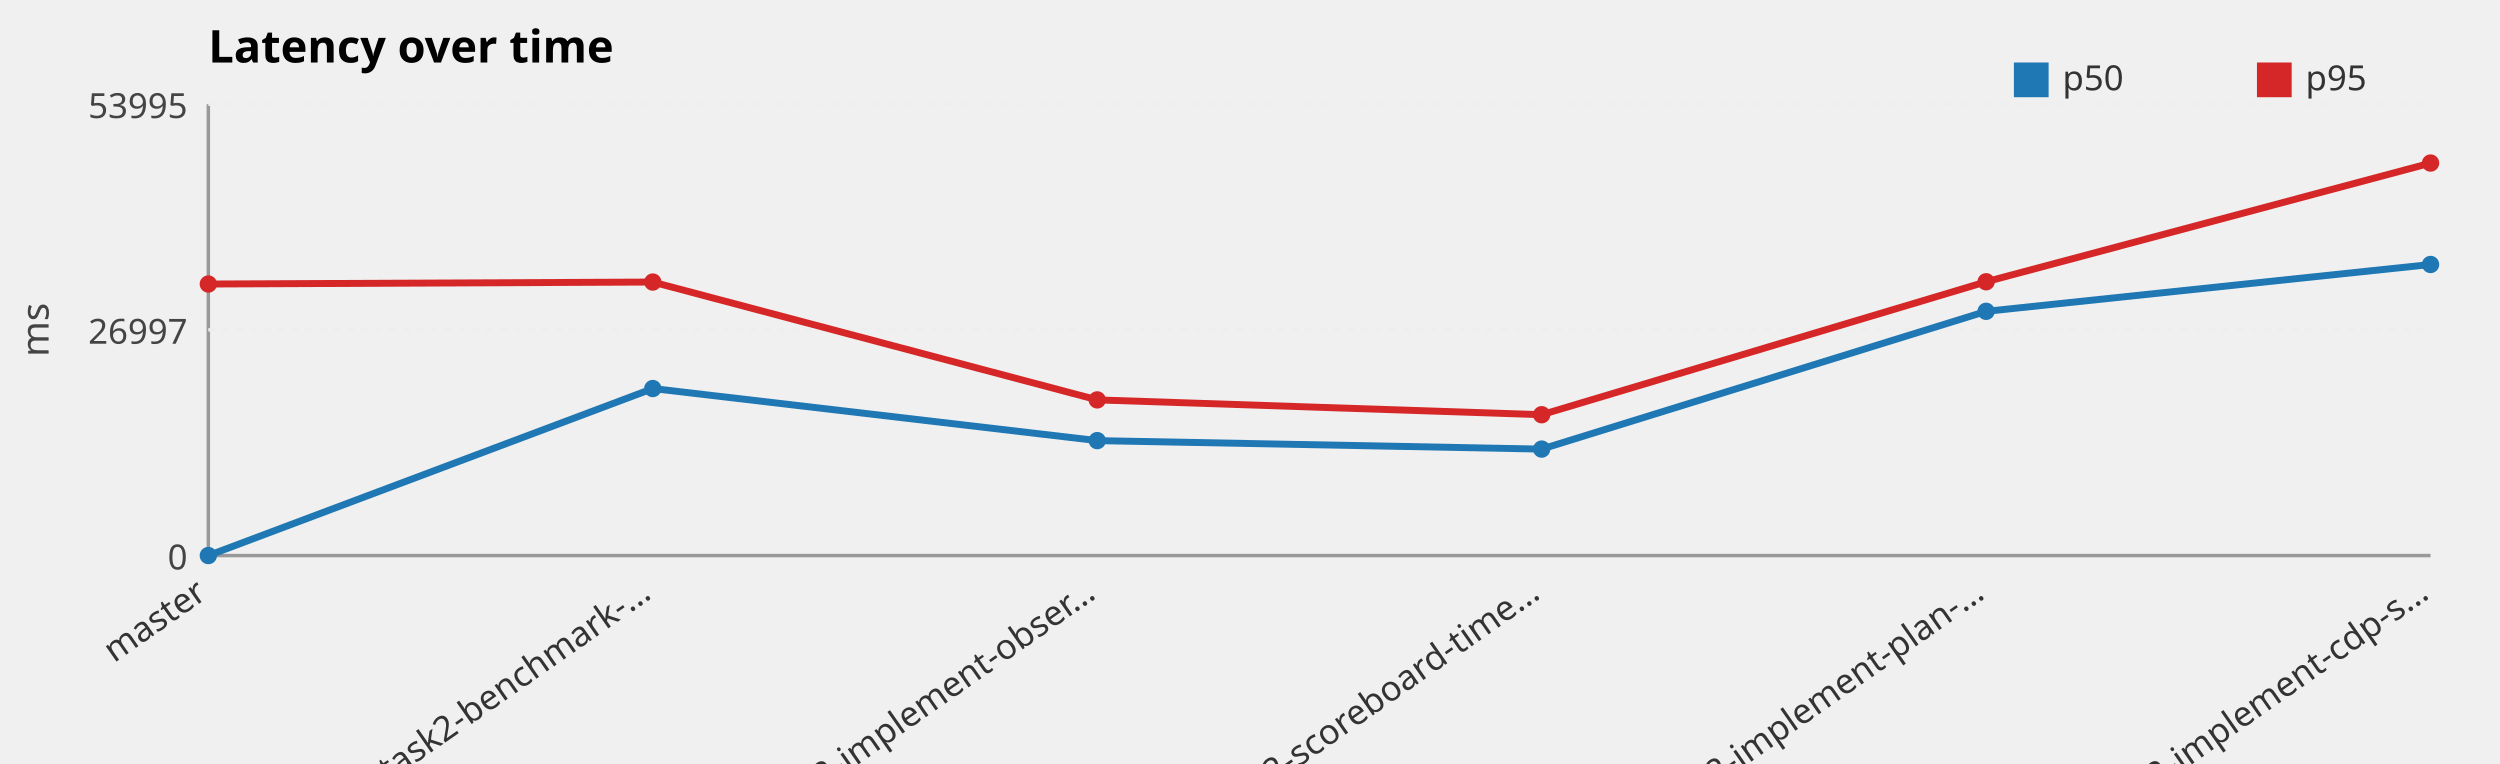
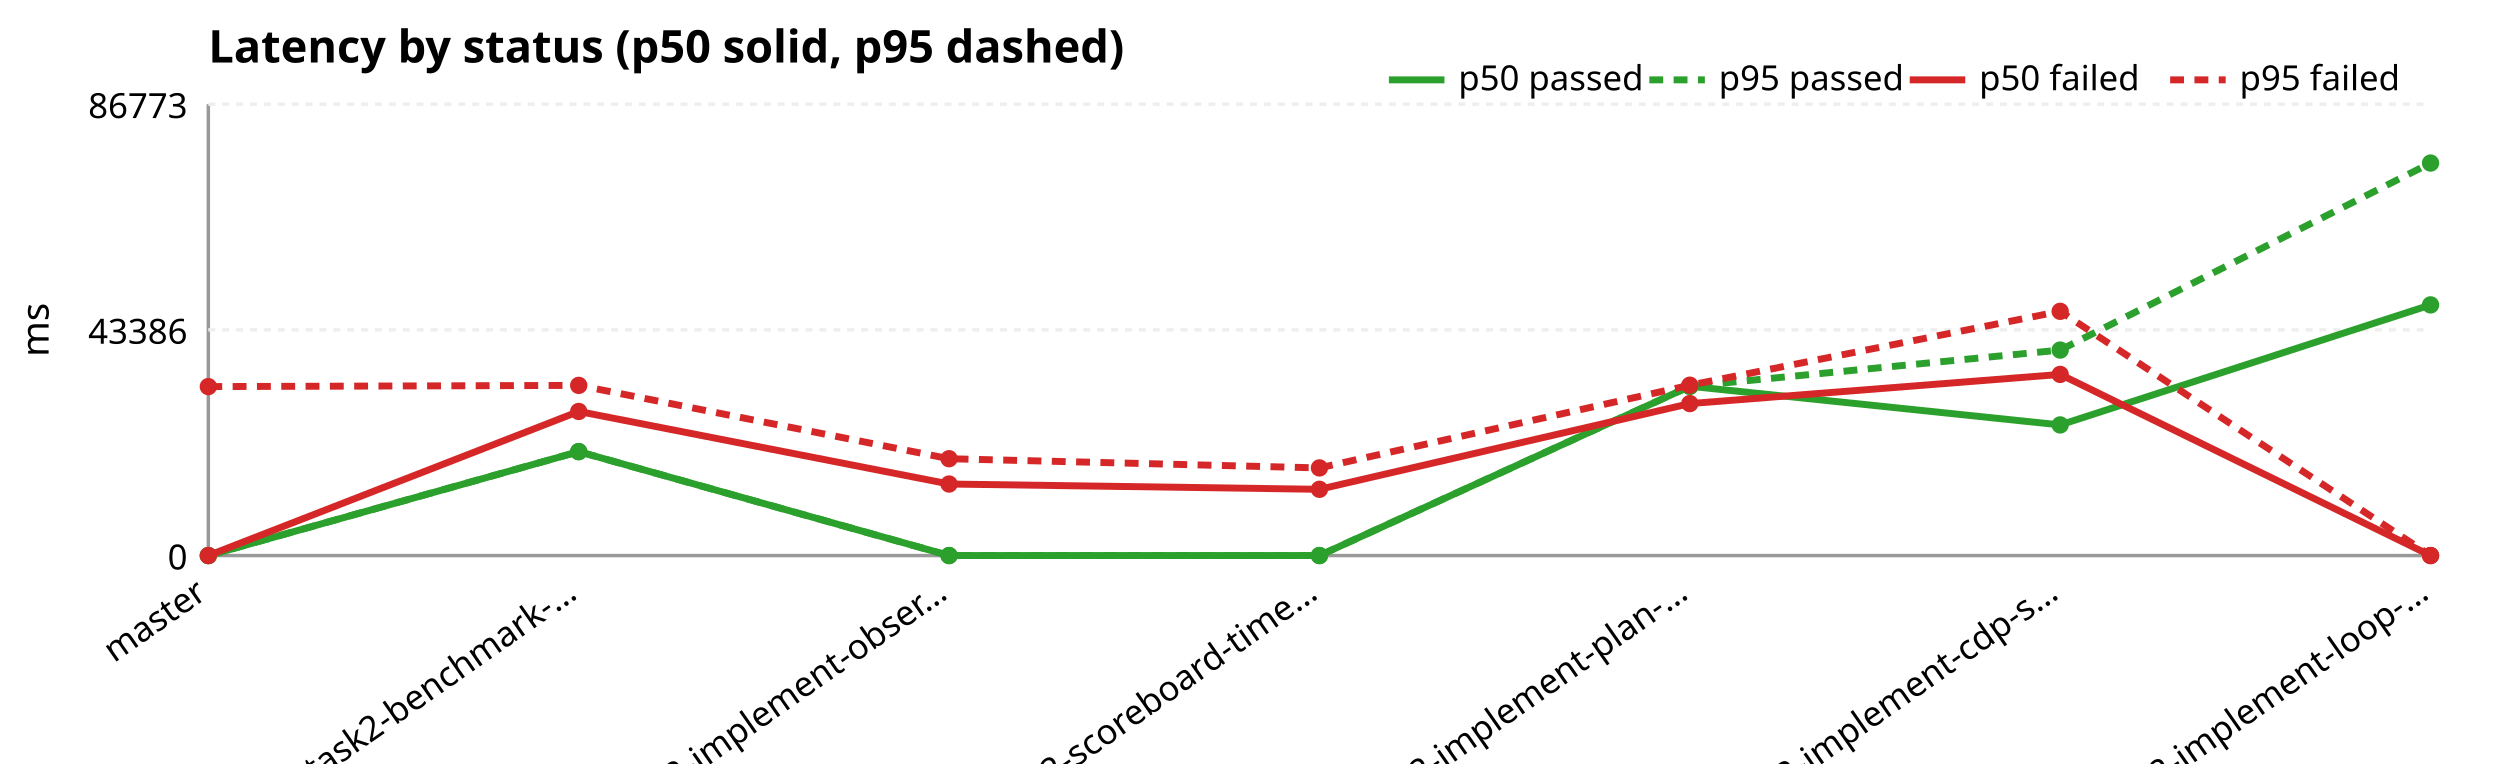
<svg xmlns="http://www.w3.org/2000/svg" viewBox="0 0 720 220" width="720" height="220" font-family="sans-serif">
-   <text x="60" y="18" font-size="13" font-weight="600">Latency over time</text>
+   <rect width="100%" height="100%" fill="#fff" />
+   <text x="60" y="18" font-size="13" font-weight="600">Latency by status (p50 solid, p95 dashed)</text>
  <line x1="60" y1="30" x2="60" y2="160" stroke="#999" />
  <line x1="60" y1="160" x2="700" y2="160" stroke="#999" />
-   <text x="54" y="164.0" font-size="10" text-anchor="end" fill="#444">0</text>
-   <text x="54" y="99.0" font-size="10" text-anchor="end" fill="#444">26997</text>
+   <text x="54" y="164.0" font-size="10" text-anchor="end" fill="#000">0</text>
+   <text x="54" y="99.0" font-size="10" text-anchor="end" fill="#000">43386</text>
  <line x1="60" y1="95.0" x2="700" y2="95.0" stroke="#eee" stroke-dasharray="2,2" />
-   <text x="54" y="34.0" font-size="10" text-anchor="end" fill="#444">53995</text>
+   <text x="54" y="34.0" font-size="10" text-anchor="end" fill="#000">86773</text>
  <line x1="60" y1="30.0" x2="700" y2="30.0" stroke="#eee" stroke-dasharray="2,2" />
-   <text x="14" y="95.0" font-size="11" fill="#444" transform="rotate(-90 14 95.0)" text-anchor="middle">ms</text>
-   <polyline points="60.00,160.00 188.00,111.90 316.00,126.90 444.00,129.34 572.00,89.66 700.00,76.17" fill="none" stroke="#1f77b4" stroke-width="2" />
-   <circle cx="60.00" cy="160.00" r="2.5" fill="#1f77b4" />
-   <circle cx="188.00" cy="111.90" r="2.5" fill="#1f77b4" />
-   <circle cx="316.00" cy="126.90" r="2.5" fill="#1f77b4" />
-   <circle cx="444.00" cy="129.34" r="2.5" fill="#1f77b4" />
-   <circle cx="572.00" cy="89.66" r="2.5" fill="#1f77b4" />
-   <circle cx="700.00" cy="76.17" r="2.5" fill="#1f77b4" />
-   <polyline points="60.00,81.80 188.00,81.23 316.00,115.17 444.00,119.44 572.00,81.15 700.00,46.96" fill="none" stroke="#d62728" stroke-width="2" />
-   <circle cx="60.00" cy="81.80" r="2.5" fill="#d62728" />
-   <circle cx="188.00" cy="81.23" r="2.5" fill="#d62728" />
-   <circle cx="316.00" cy="115.17" r="2.5" fill="#d62728" />
-   <circle cx="444.00" cy="119.44" r="2.5" fill="#d62728" />
-   <circle cx="572.00" cy="81.15" r="2.5" fill="#d62728" />
-   <circle cx="700.00" cy="46.96" r="2.5" fill="#d62728" />
-   <rect x="580" y="18" width="10" height="10" fill="#1f77b4" />
-   <text x="594" y="26" font-size="10" fill="#333">p50</text>
-   <rect x="650" y="18" width="10" height="10" fill="#d62728" />
-   <text x="664" y="26" font-size="10" fill="#333">p95</text>
-   <text x="60.00" y="172" font-size="10" fill="#333" text-anchor="end" transform="rotate(-35 60.00 172)">master</text>
-   <text x="188.00" y="172" font-size="10" fill="#333" text-anchor="end" transform="rotate(-35 188.00 172)">feat-task2-benchmark-…</text>
-   <text x="316.00" y="172" font-size="10" fill="#333" text-anchor="end" transform="rotate(-35 316.00 172)">task2-implement-obser…</text>
-   <text x="444.00" y="172" font-size="10" fill="#333" text-anchor="end" transform="rotate(-35 444.00 172)">task2-scoreboard-time…</text>
-   <text x="572.00" y="172" font-size="10" fill="#333" text-anchor="end" transform="rotate(-35 572.00 172)">task2-implement-plan-…</text>
-   <text x="700.00" y="172" font-size="10" fill="#333" text-anchor="end" transform="rotate(-35 700.00 172)">task2-implement-cdp-s…</text>
+   <text x="14" y="95.0" font-size="11" fill="#000" transform="rotate(-90 14 95.0)" text-anchor="middle">ms</text>
+   <polyline points="60.00,160.00 166.67,130.07 273.33,160.00 380.00,160.00 486.67,111.25 593.33,122.38 700.00,87.81" fill="none" stroke="#2ca02c" stroke-width="2" />
+   <circle cx="60.00" cy="160.00" r="2.5" fill="#2ca02c" />
+   <circle cx="166.67" cy="130.07" r="2.5" fill="#2ca02c" />
+   <circle cx="273.33" cy="160.00" r="2.5" fill="#2ca02c" />
+   <circle cx="380.00" cy="160.00" r="2.5" fill="#2ca02c" />
+   <circle cx="486.67" cy="111.25" r="2.5" fill="#2ca02c" />
+   <circle cx="593.33" cy="122.38" r="2.5" fill="#2ca02c" />
+   <circle cx="700.00" cy="87.81" r="2.5" fill="#2ca02c" />
+   <polyline points="60.00,160.00 166.67,130.07 273.33,160.00 380.00,160.00 486.67,111.25 593.33,100.82 700.00,46.96" fill="none" stroke="#2ca02c" stroke-width="2" stroke-dasharray="4,3" />
+   <circle cx="60.00" cy="160.00" r="2.5" fill="#2ca02c" />
+   <circle cx="166.67" cy="130.07" r="2.5" fill="#2ca02c" />
+   <circle cx="273.33" cy="160.00" r="2.5" fill="#2ca02c" />
+   <circle cx="380.00" cy="160.00" r="2.5" fill="#2ca02c" />
+   <circle cx="486.67" cy="111.25" r="2.5" fill="#2ca02c" />
+   <circle cx="593.33" cy="100.82" r="2.5" fill="#2ca02c" />
+   <circle cx="700.00" cy="46.96" r="2.5" fill="#2ca02c" />
+   <polyline points="60.00,160.00 166.67,118.50 273.33,139.40 380.00,140.92 486.67,116.23 593.33,107.83 700.00,160.00" fill="none" stroke="#d62728" stroke-width="2" />
+   <circle cx="60.00" cy="160.00" r="2.5" fill="#d62728" />
+   <circle cx="166.67" cy="118.50" r="2.5" fill="#d62728" />
+   <circle cx="273.33" cy="139.40" r="2.5" fill="#d62728" />
+   <circle cx="380.00" cy="140.92" r="2.5" fill="#d62728" />
+   <circle cx="486.67" cy="116.23" r="2.5" fill="#d62728" />
+   <circle cx="593.33" cy="107.83" r="2.5" fill="#d62728" />
+   <circle cx="700.00" cy="160.00" r="2.5" fill="#d62728" />
+   <polyline points="60.00,111.34 166.67,110.99 273.33,132.11 380.00,134.76 486.67,110.94 593.33,89.66 700.00,160.00" fill="none" stroke="#d62728" stroke-width="2" stroke-dasharray="4,3" />
+   <circle cx="60.00" cy="111.34" r="2.5" fill="#d62728" />
+   <circle cx="166.67" cy="110.99" r="2.5" fill="#d62728" />
+   <circle cx="273.33" cy="132.11" r="2.5" fill="#d62728" />
+   <circle cx="380.00" cy="134.76" r="2.5" fill="#d62728" />
+   <circle cx="486.67" cy="110.94" r="2.5" fill="#d62728" />
+   <circle cx="593.33" cy="89.66" r="2.5" fill="#d62728" />
+   <circle cx="700.00" cy="160.00" r="2.5" fill="#d62728" />
+   <line x1="400" y1="23" x2="416" y2="23" stroke="#2ca02c" stroke-width="2" />
+   <text x="420" y="26" font-size="10" fill="#000">p50 passed</text>
+   <line x1="475" y1="23" x2="491" y2="23" stroke="#2ca02c" stroke-width="2" stroke-dasharray="4,3" />
+   <text x="495" y="26" font-size="10" fill="#000">p95 passed</text>
+   <line x1="550" y1="23" x2="566" y2="23" stroke="#d62728" stroke-width="2" />
+   <text x="570" y="26" font-size="10" fill="#000">p50 failed</text>
+   <line x1="625" y1="23" x2="641" y2="23" stroke="#d62728" stroke-width="2" stroke-dasharray="4,3" />
+   <text x="645" y="26" font-size="10" fill="#000">p95 failed</text>
+   <text x="60.00" y="172" font-size="10" fill="#000" text-anchor="end" transform="rotate(-35 60.00 172)">master</text>
+   <text x="166.67" y="172" font-size="10" fill="#000" text-anchor="end" transform="rotate(-35 166.67 172)">feat-task2-benchmark-…</text>
+   <text x="273.33" y="172" font-size="10" fill="#000" text-anchor="end" transform="rotate(-35 273.33 172)">task2-implement-obser…</text>
+   <text x="380.00" y="172" font-size="10" fill="#000" text-anchor="end" transform="rotate(-35 380.00 172)">task2-scoreboard-time…</text>
+   <text x="486.67" y="172" font-size="10" fill="#000" text-anchor="end" transform="rotate(-35 486.67 172)">task2-implement-plan-…</text>
+   <text x="593.33" y="172" font-size="10" fill="#000" text-anchor="end" transform="rotate(-35 593.33 172)">task2-implement-cdp-s…</text>
+   <text x="700.00" y="172" font-size="10" fill="#000" text-anchor="end" transform="rotate(-35 700.00 172)">task2-implement-loop-…</text>
</svg>
